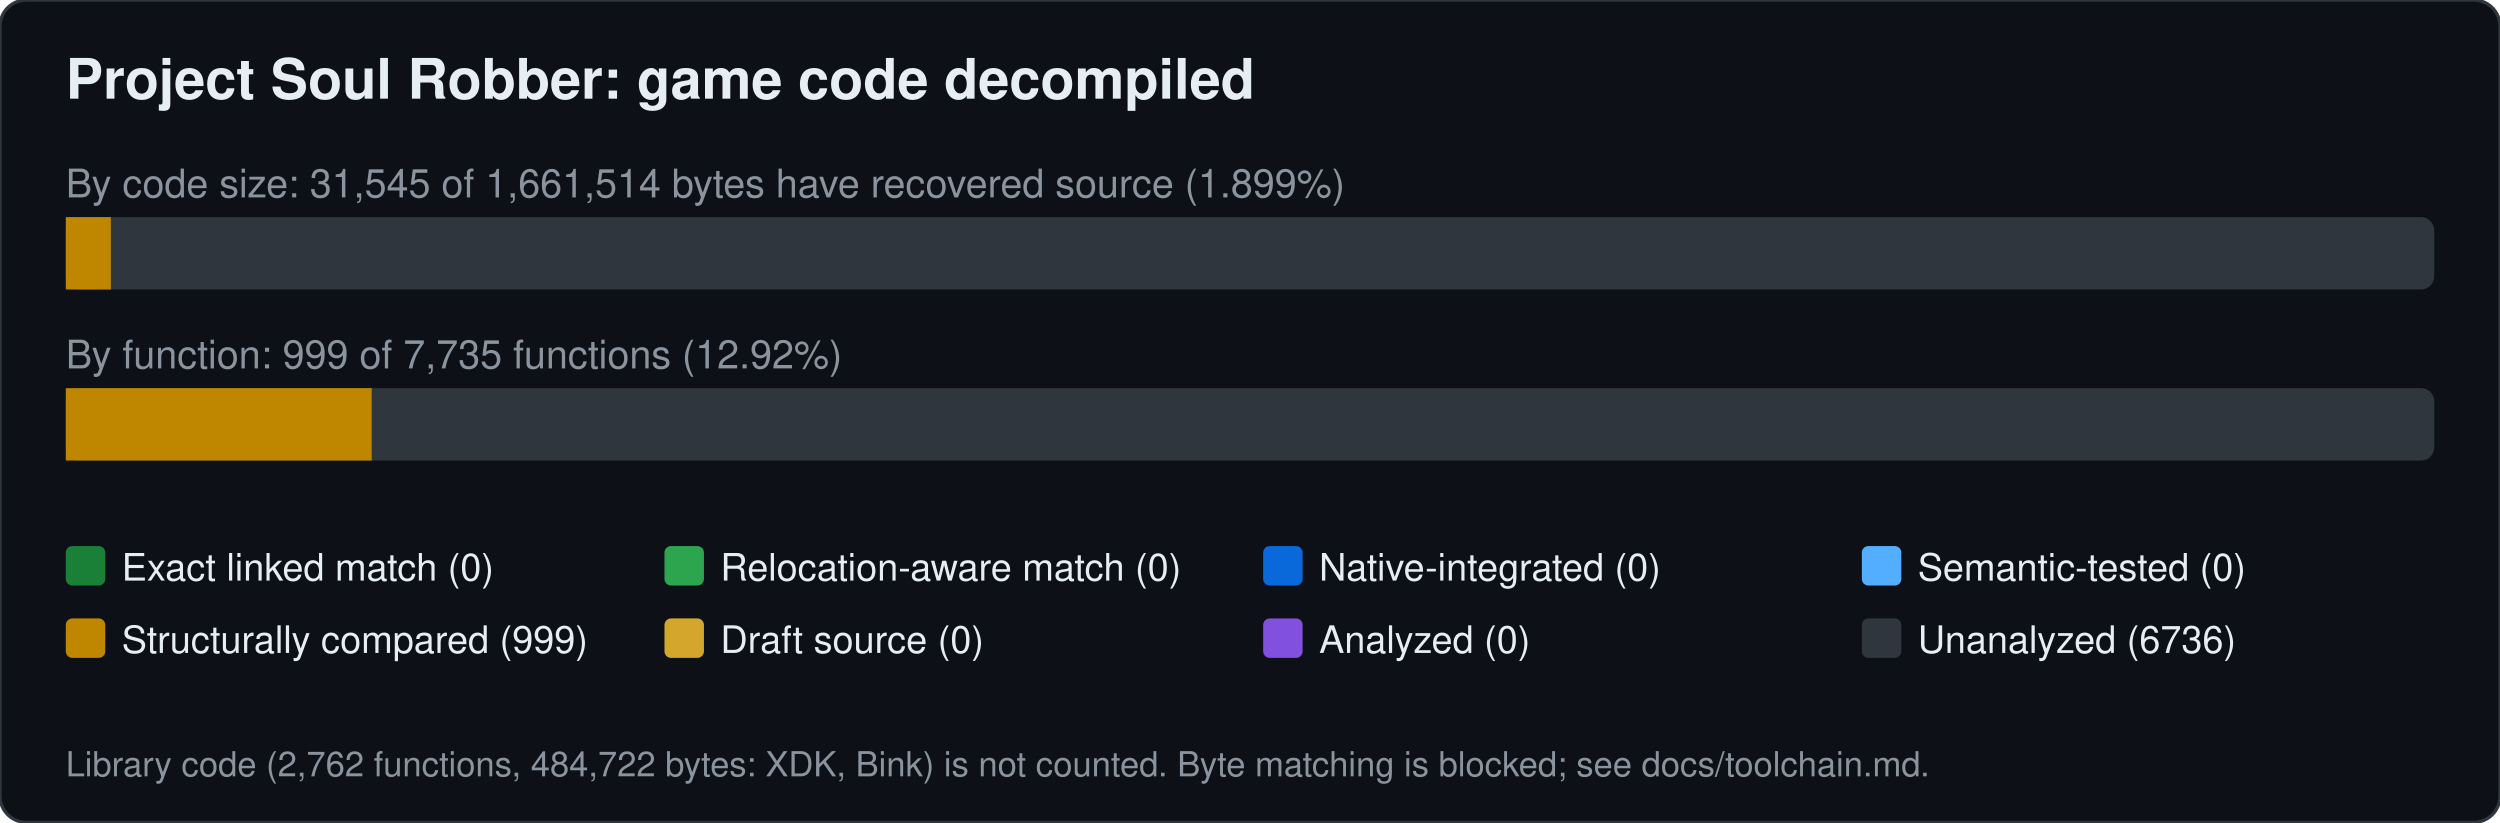
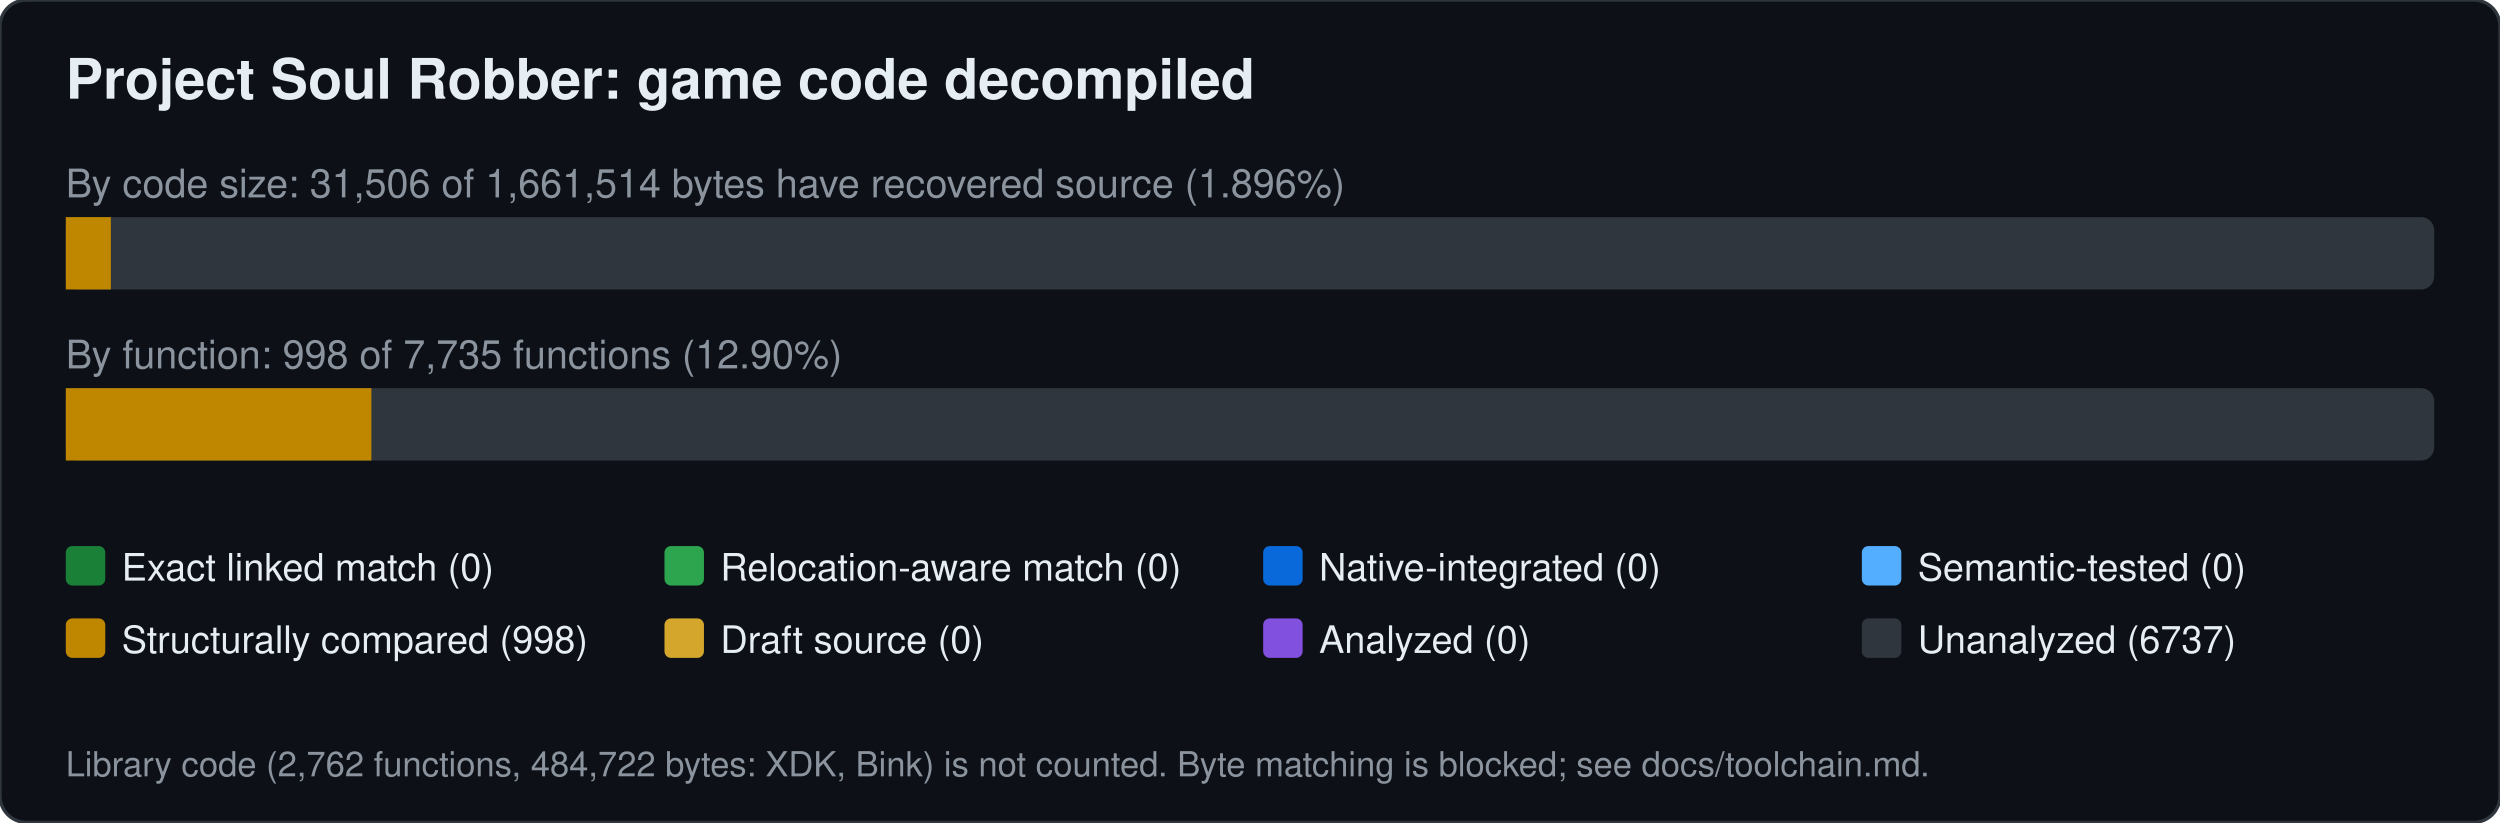
<svg xmlns="http://www.w3.org/2000/svg" width="760" height="250" viewBox="0 0 760 250" font-family="Segoe UI,Helvetica,Arial,sans-serif">
  <rect width="760" height="250" rx="8" fill="#0d1117" stroke="#30363d" />
  <text x="20" y="30" font-size="17" font-weight="600" fill="#e6edf3">Project Soul Robber: game code decompiled</text>
-   <text x="20" y="60" font-size="12" fill="#8b949e">By code size: 31,545 of 1,661,514 bytes have recovered source (1.899%)</text>
+   <text x="20" y="60" font-size="12" fill="#8b949e">By code size: 31,506 of 1,661,514 bytes have recovered source (1.896%)</text>
  <rect x="20" y="66" width="720" height="22" rx="4" fill="#30363d" />
  <rect x="20.0" y="66" width="13.7" height="22" fill="#bf8700" />
-   <text x="20" y="112" font-size="12" fill="#8b949e">By function: 999 of 7,735 functions (12.92%)</text>
+   <text x="20" y="112" font-size="12" fill="#8b949e">By function: 998 of 7,735 functions (12.90%)</text>
  <rect x="20" y="118" width="720" height="22" rx="4" fill="#30363d" />
-   <rect x="20.0" y="118" width="93.0" height="22" fill="#bf8700" />
+   <rect x="20.0" y="118" width="92.9" height="22" fill="#bf8700" />
  <rect x="20" y="166" width="12" height="12" rx="2" fill="#1a7f37" />
  <text x="37" y="176.5" font-size="11.5" fill="#e6edf3">Exact linked match (0)</text>
  <rect x="202" y="166" width="12" height="12" rx="2" fill="#2da44e" />
  <text x="219" y="176.5" font-size="11.5" fill="#e6edf3">Relocation-aware match (0)</text>
  <rect x="384" y="166" width="12" height="12" rx="2" fill="#0969da" />
  <text x="401" y="176.5" font-size="11.5" fill="#e6edf3">Native-integrated (0)</text>
  <rect x="566" y="166" width="12" height="12" rx="2" fill="#54aeff" />
  <text x="583" y="176.5" font-size="11.5" fill="#e6edf3">Semantic-tested (0)</text>
  <rect x="20" y="188" width="12" height="12" rx="2" fill="#bf8700" />
-   <text x="37" y="198.5" font-size="11.5" fill="#e6edf3">Structurally compared (999)</text>
+   <text x="37" y="198.5" font-size="11.5" fill="#e6edf3">Structurally compared (998)</text>
  <rect x="202" y="188" width="12" height="12" rx="2" fill="#d4a72c" />
  <text x="219" y="198.5" font-size="11.5" fill="#e6edf3">Draft source (0)</text>
  <rect x="384" y="188" width="12" height="12" rx="2" fill="#8250df" />
  <text x="401" y="198.5" font-size="11.5" fill="#e6edf3">Analyzed (0)</text>
  <rect x="566" y="188" width="12" height="12" rx="2" fill="#30363d" />
-   <text x="583" y="198.5" font-size="11.5" fill="#e6edf3">Unanalyzed (6736)</text>
+   <text x="583" y="198.5" font-size="11.5" fill="#e6edf3">Unanalyzed (6737)</text>
  <text x="20" y="236" font-size="10.5" fill="#8b949e">Library code (2,762 functions, 484,722 bytes: XDK, Bink) is not counted. Byte matching is blocked; see docs/toolchain.md.</text>
</svg>
